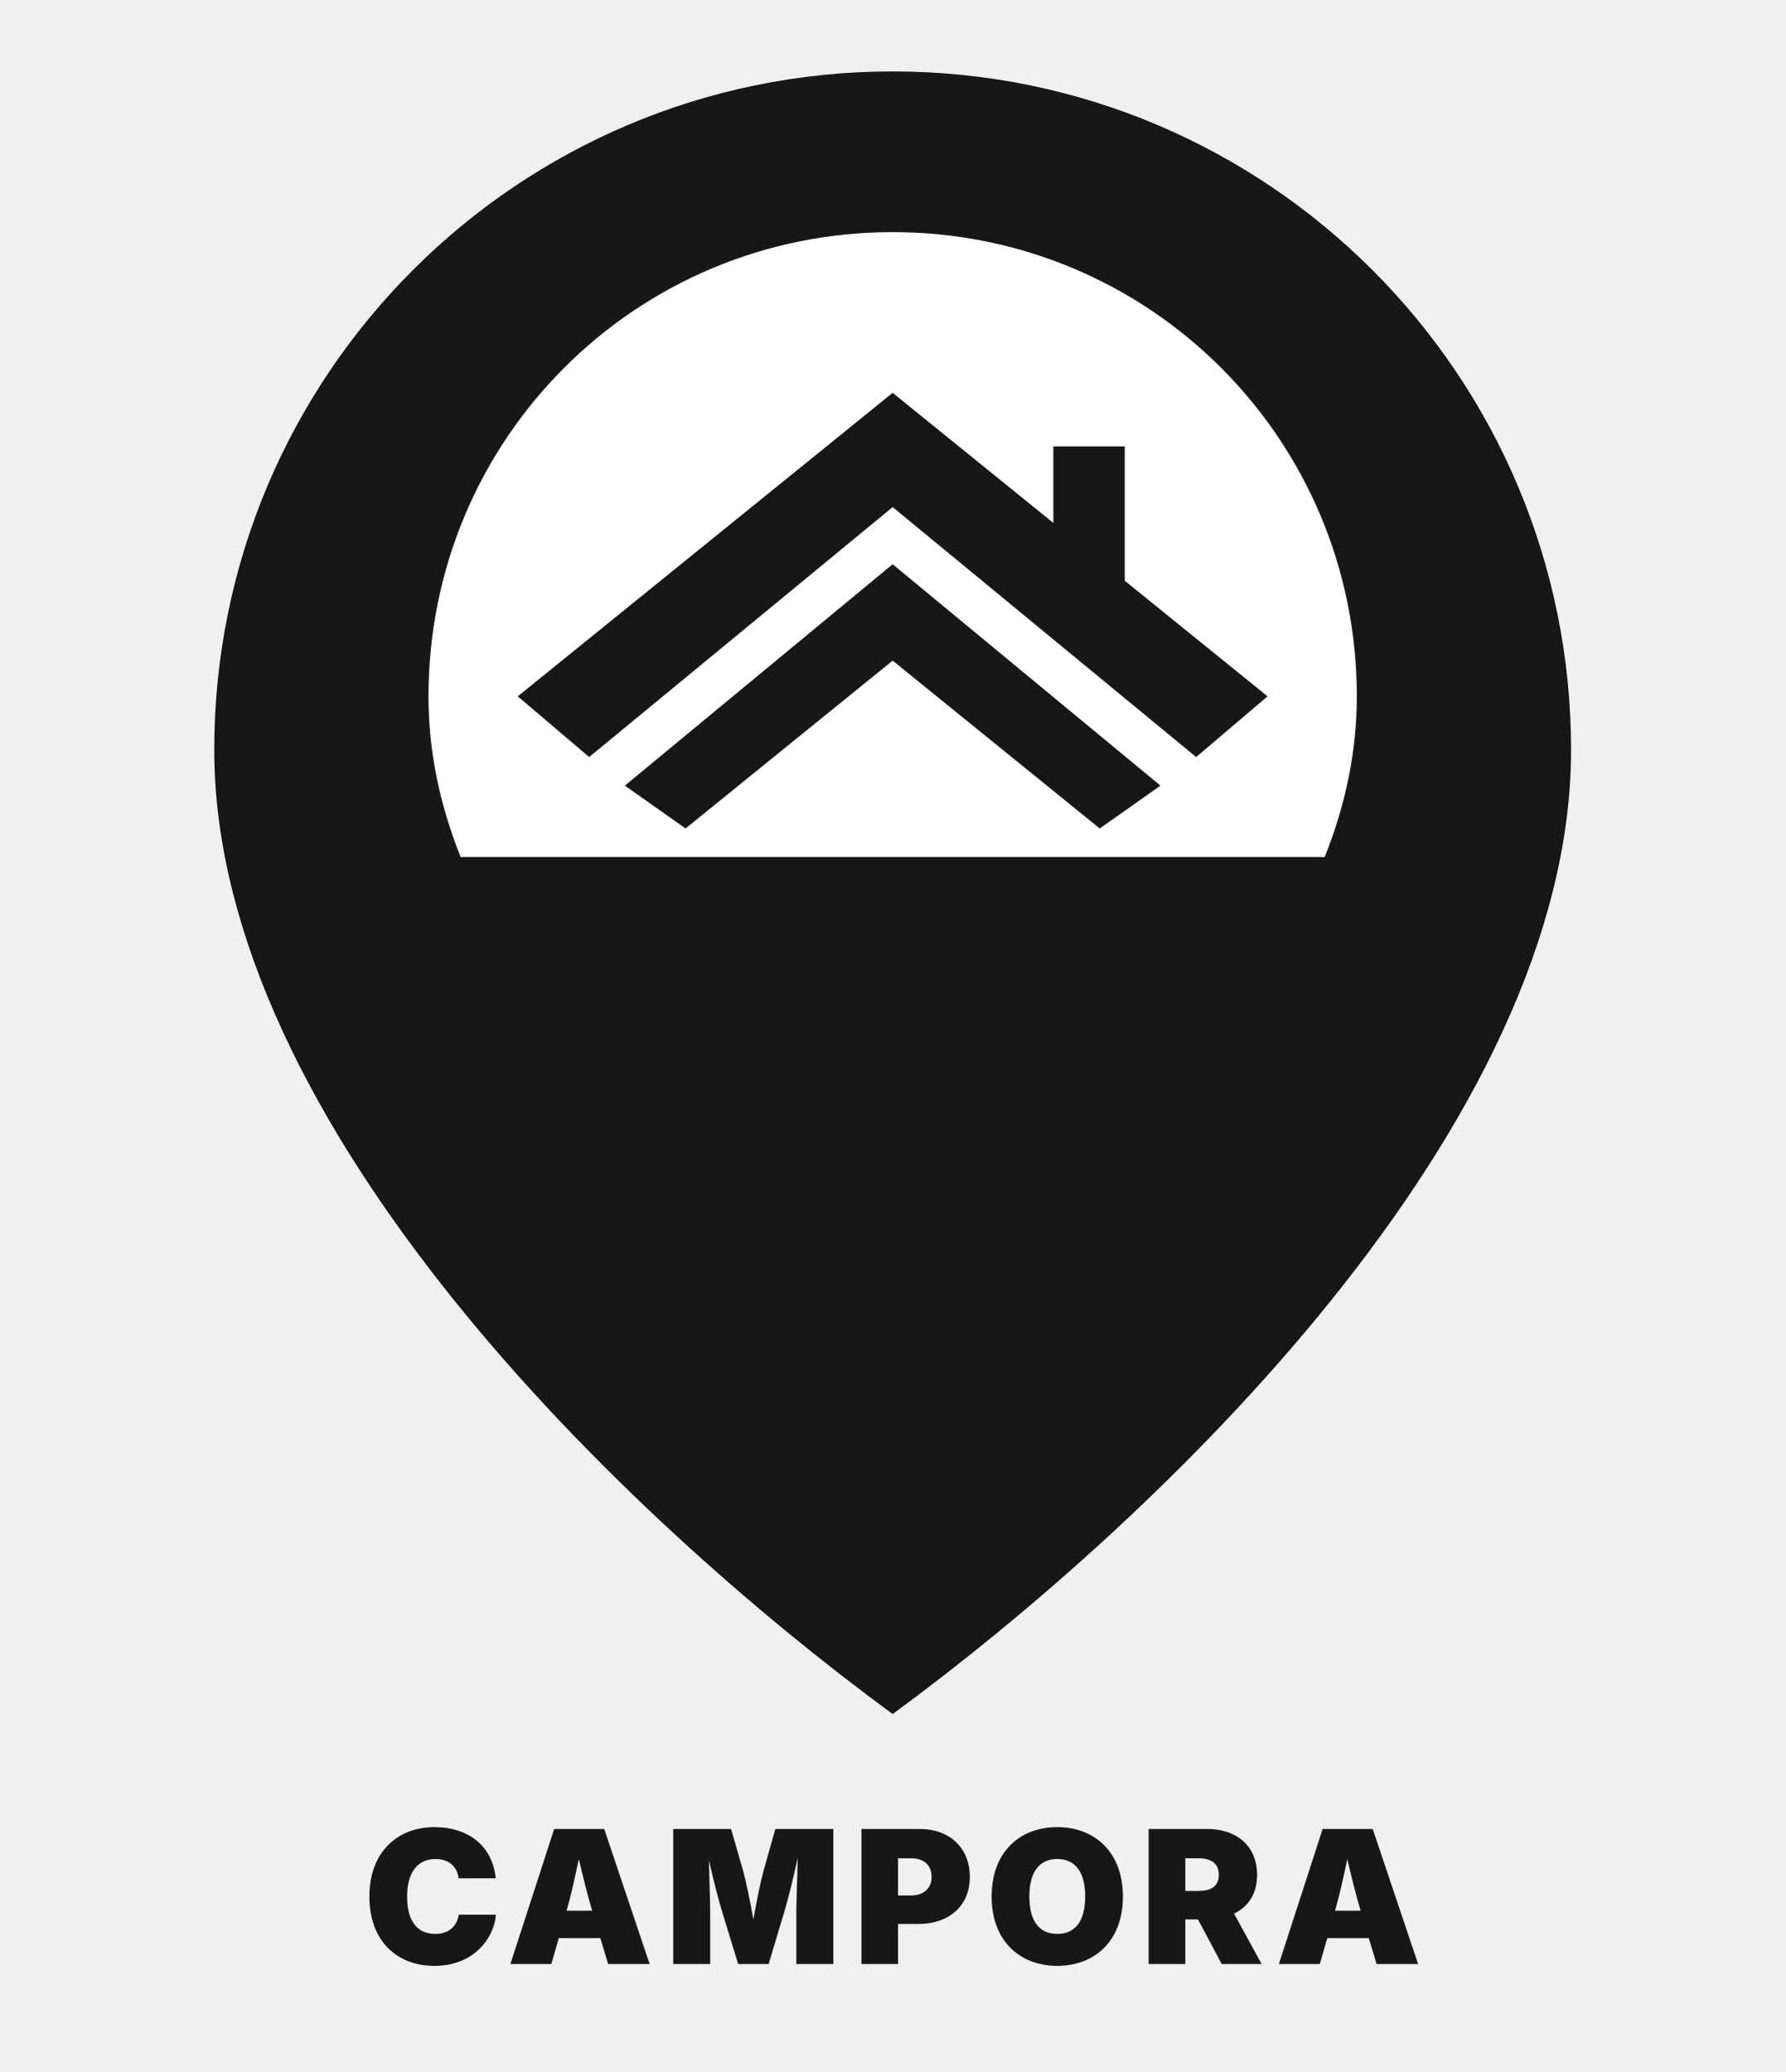
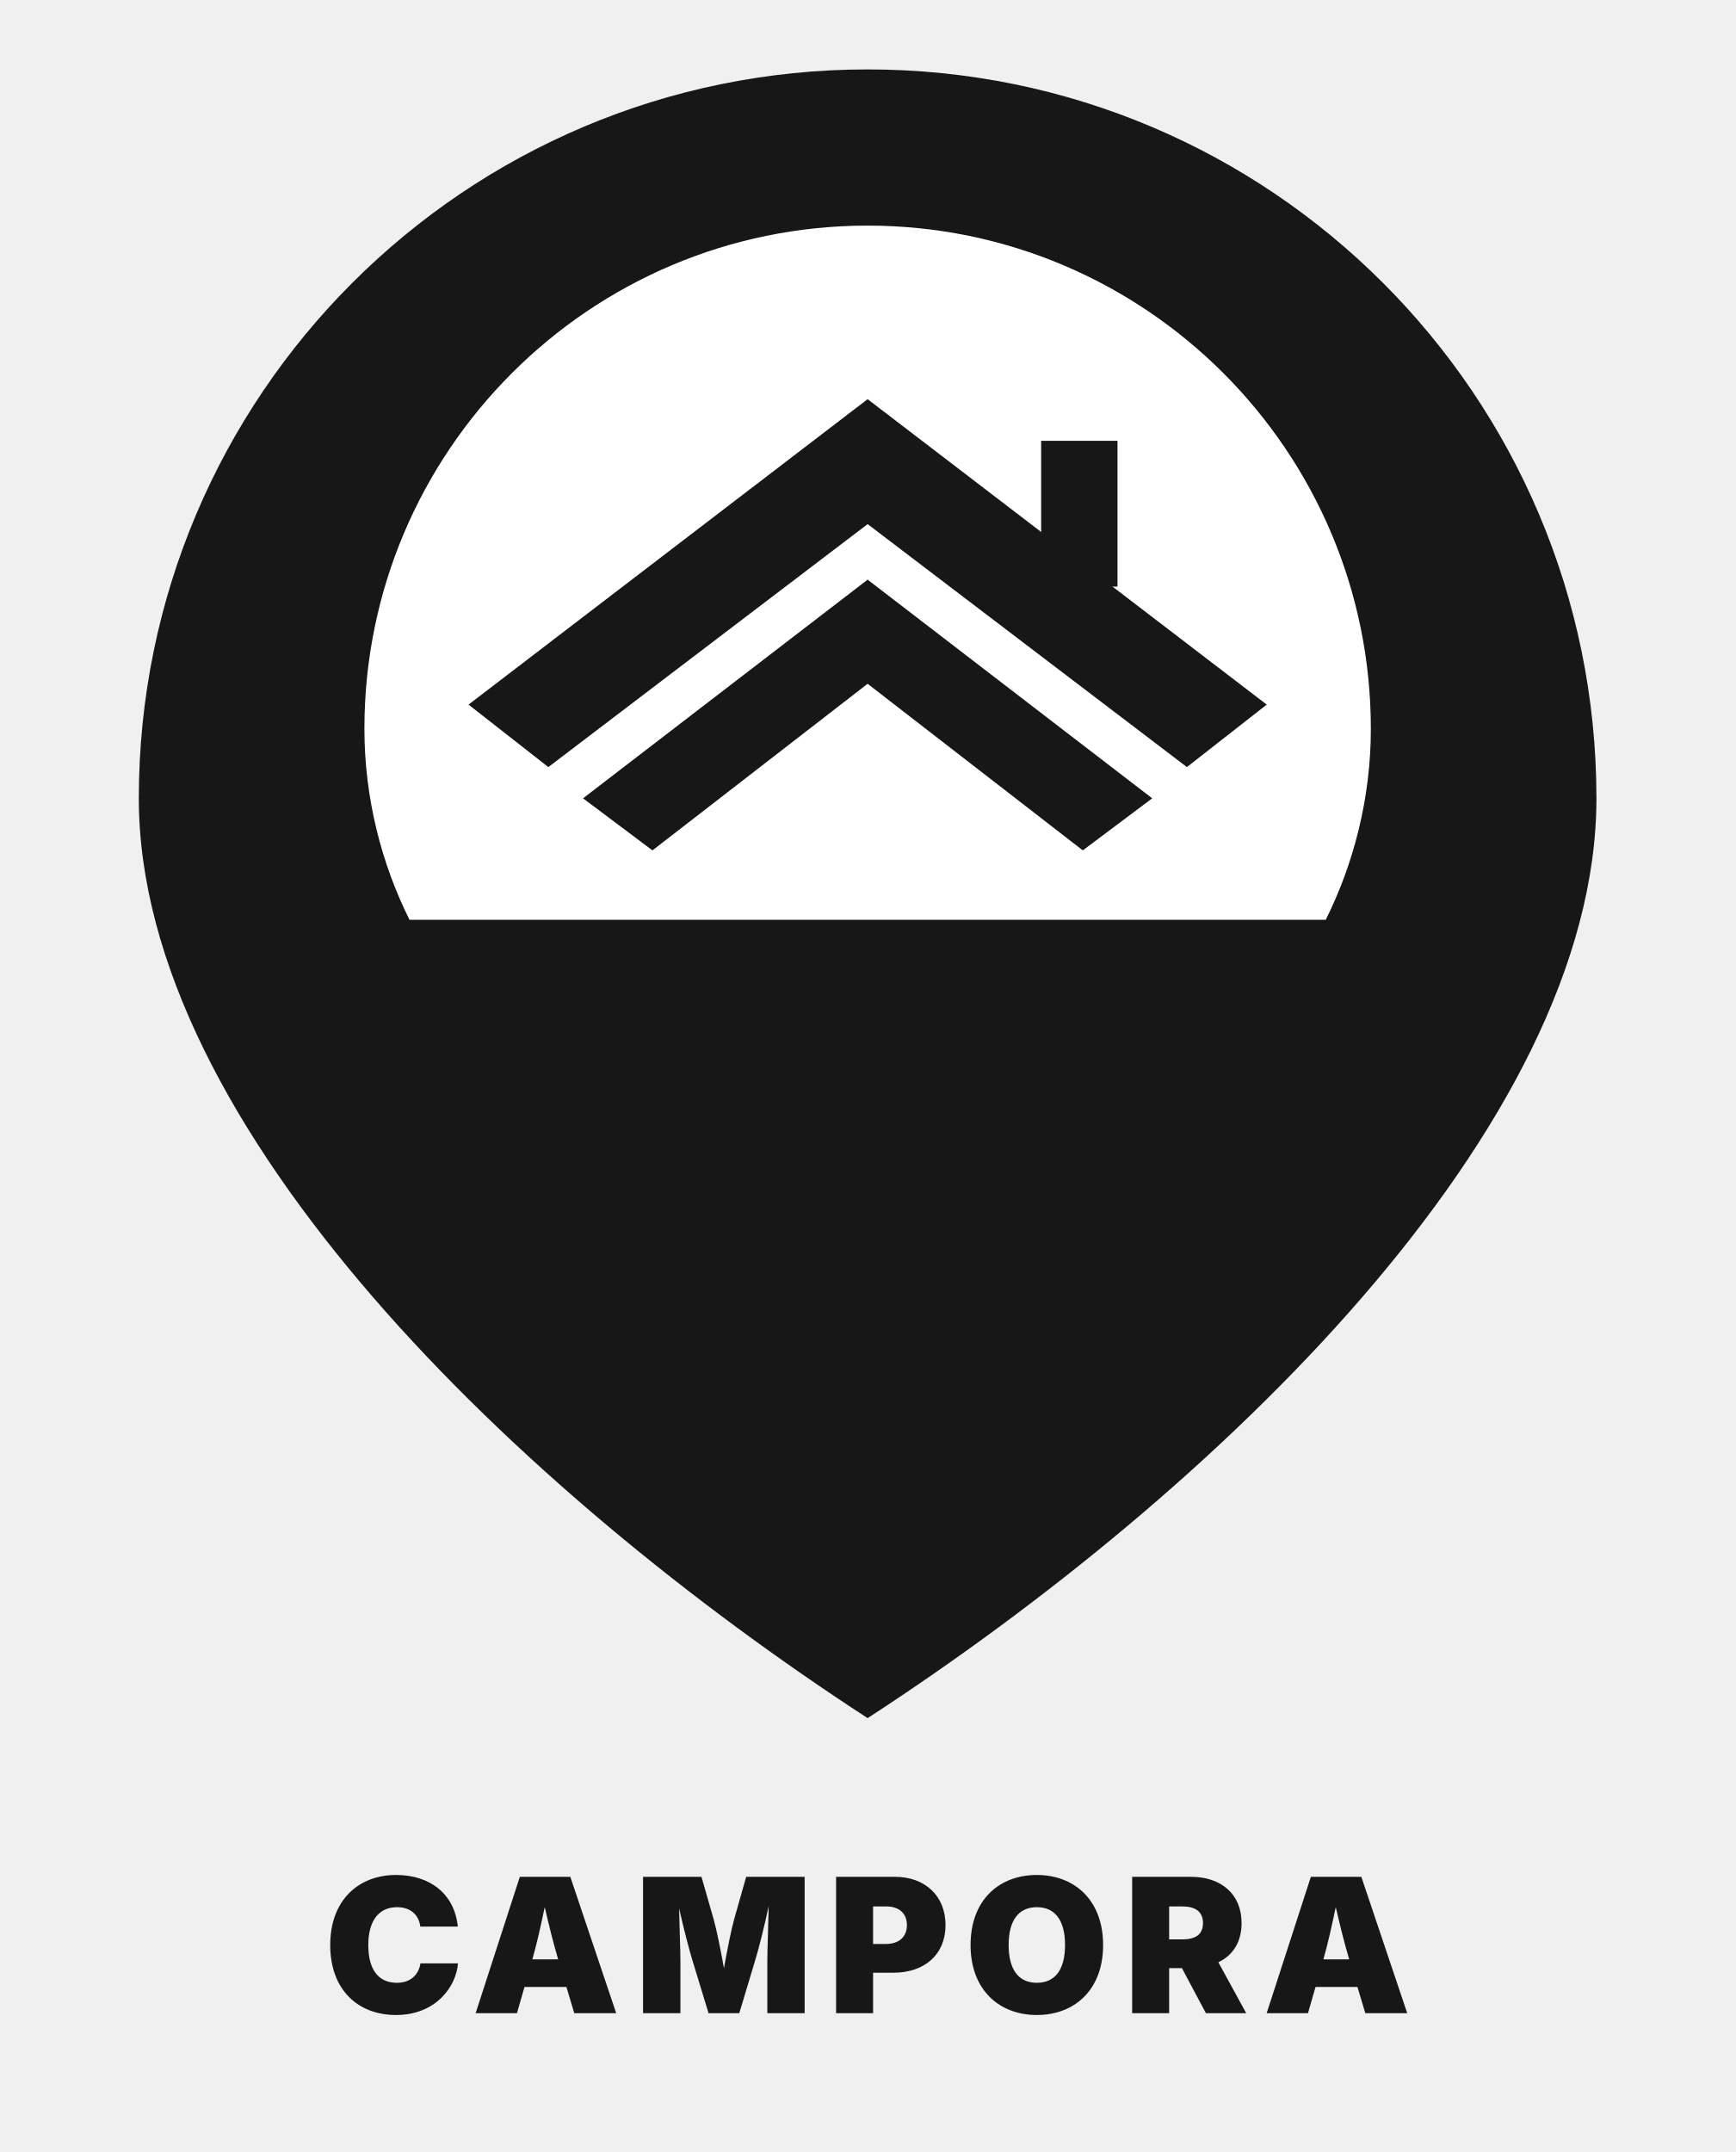
- <svg xmlns="http://www.w3.org/2000/svg" viewBox="0 0 500 580" width="100%" height="100%">
-   <path fill="#171717" d="M 250 20 C 145 20 60 105 60 210 C 60 315 175 425 250 480 C 325 425 440 315 440 210 C 440 105 355 20 250 20 Z" />
-   <path fill="#ffffff" d="M 250 65 C 178 65 120 123 120 195 C 120 210 123 225 129 240 L 371 240 C 377 225 380 210 380 195 C 380 123 322 65 250 65 Z" />
-   <rect x="295" y="125" width="20" height="38" fill="#171717" />
-   <path fill="#171717" d="M 250 110 L 145 195 L 165 212 L 250 142 L 335 212 L 355 195 Z" />
-   <path fill="#171717" d="M 250 158 L 175 220 L 192 232 L 250 185 L 308 232 L 325 220 Z" />
-   <text x="250" y="550" font-family="Montserrat, 'Plus Jakarta Sans', system-ui, -apple-system, sans-serif" font-weight="900" font-size="52" fill="#171717" text-anchor="middle" letter-spacing="3">CAMPORA</text>
+ <svg xmlns="http://www.w3.org/2000/svg" viewBox="0 0 500 620" width="100%" height="100%">
+   <path fill="#171717" d="M 250 20 C 134 20 40 114 40 230 C 40 325 150 430 250 495 C 350 430 460 325 460 230 C 460 114 366 20 250 20 Z" />
+   <path fill="#FFFFFF" d="M 250 65 C 170 65 105 130 105 210 C 105 230 110 249 118 265 L 382 265 C 390 249 395 230 395 210 C 395 130 330 65 250 65 Z" />
+   <rect x="300" y="127" width="22" height="42" fill="#171717" />
+   <path fill="#171717" d="M 250 115 L 135 203 L 158 221 L 250 151 L 342 221 L 365 203 Z" />
+   <path fill="#171717" d="M 250 167 L 168 230 L 188 245 L 250 197 L 312 245 L 332 230 Z" />
+   <text x="250" y="580" font-family="'Montserrat', 'Plus Jakarta Sans', system-ui, -apple-system, sans-serif" font-weight="900" font-size="54" fill="#171717" text-anchor="middle" letter-spacing="4">CAMPORA</text>
</svg>
